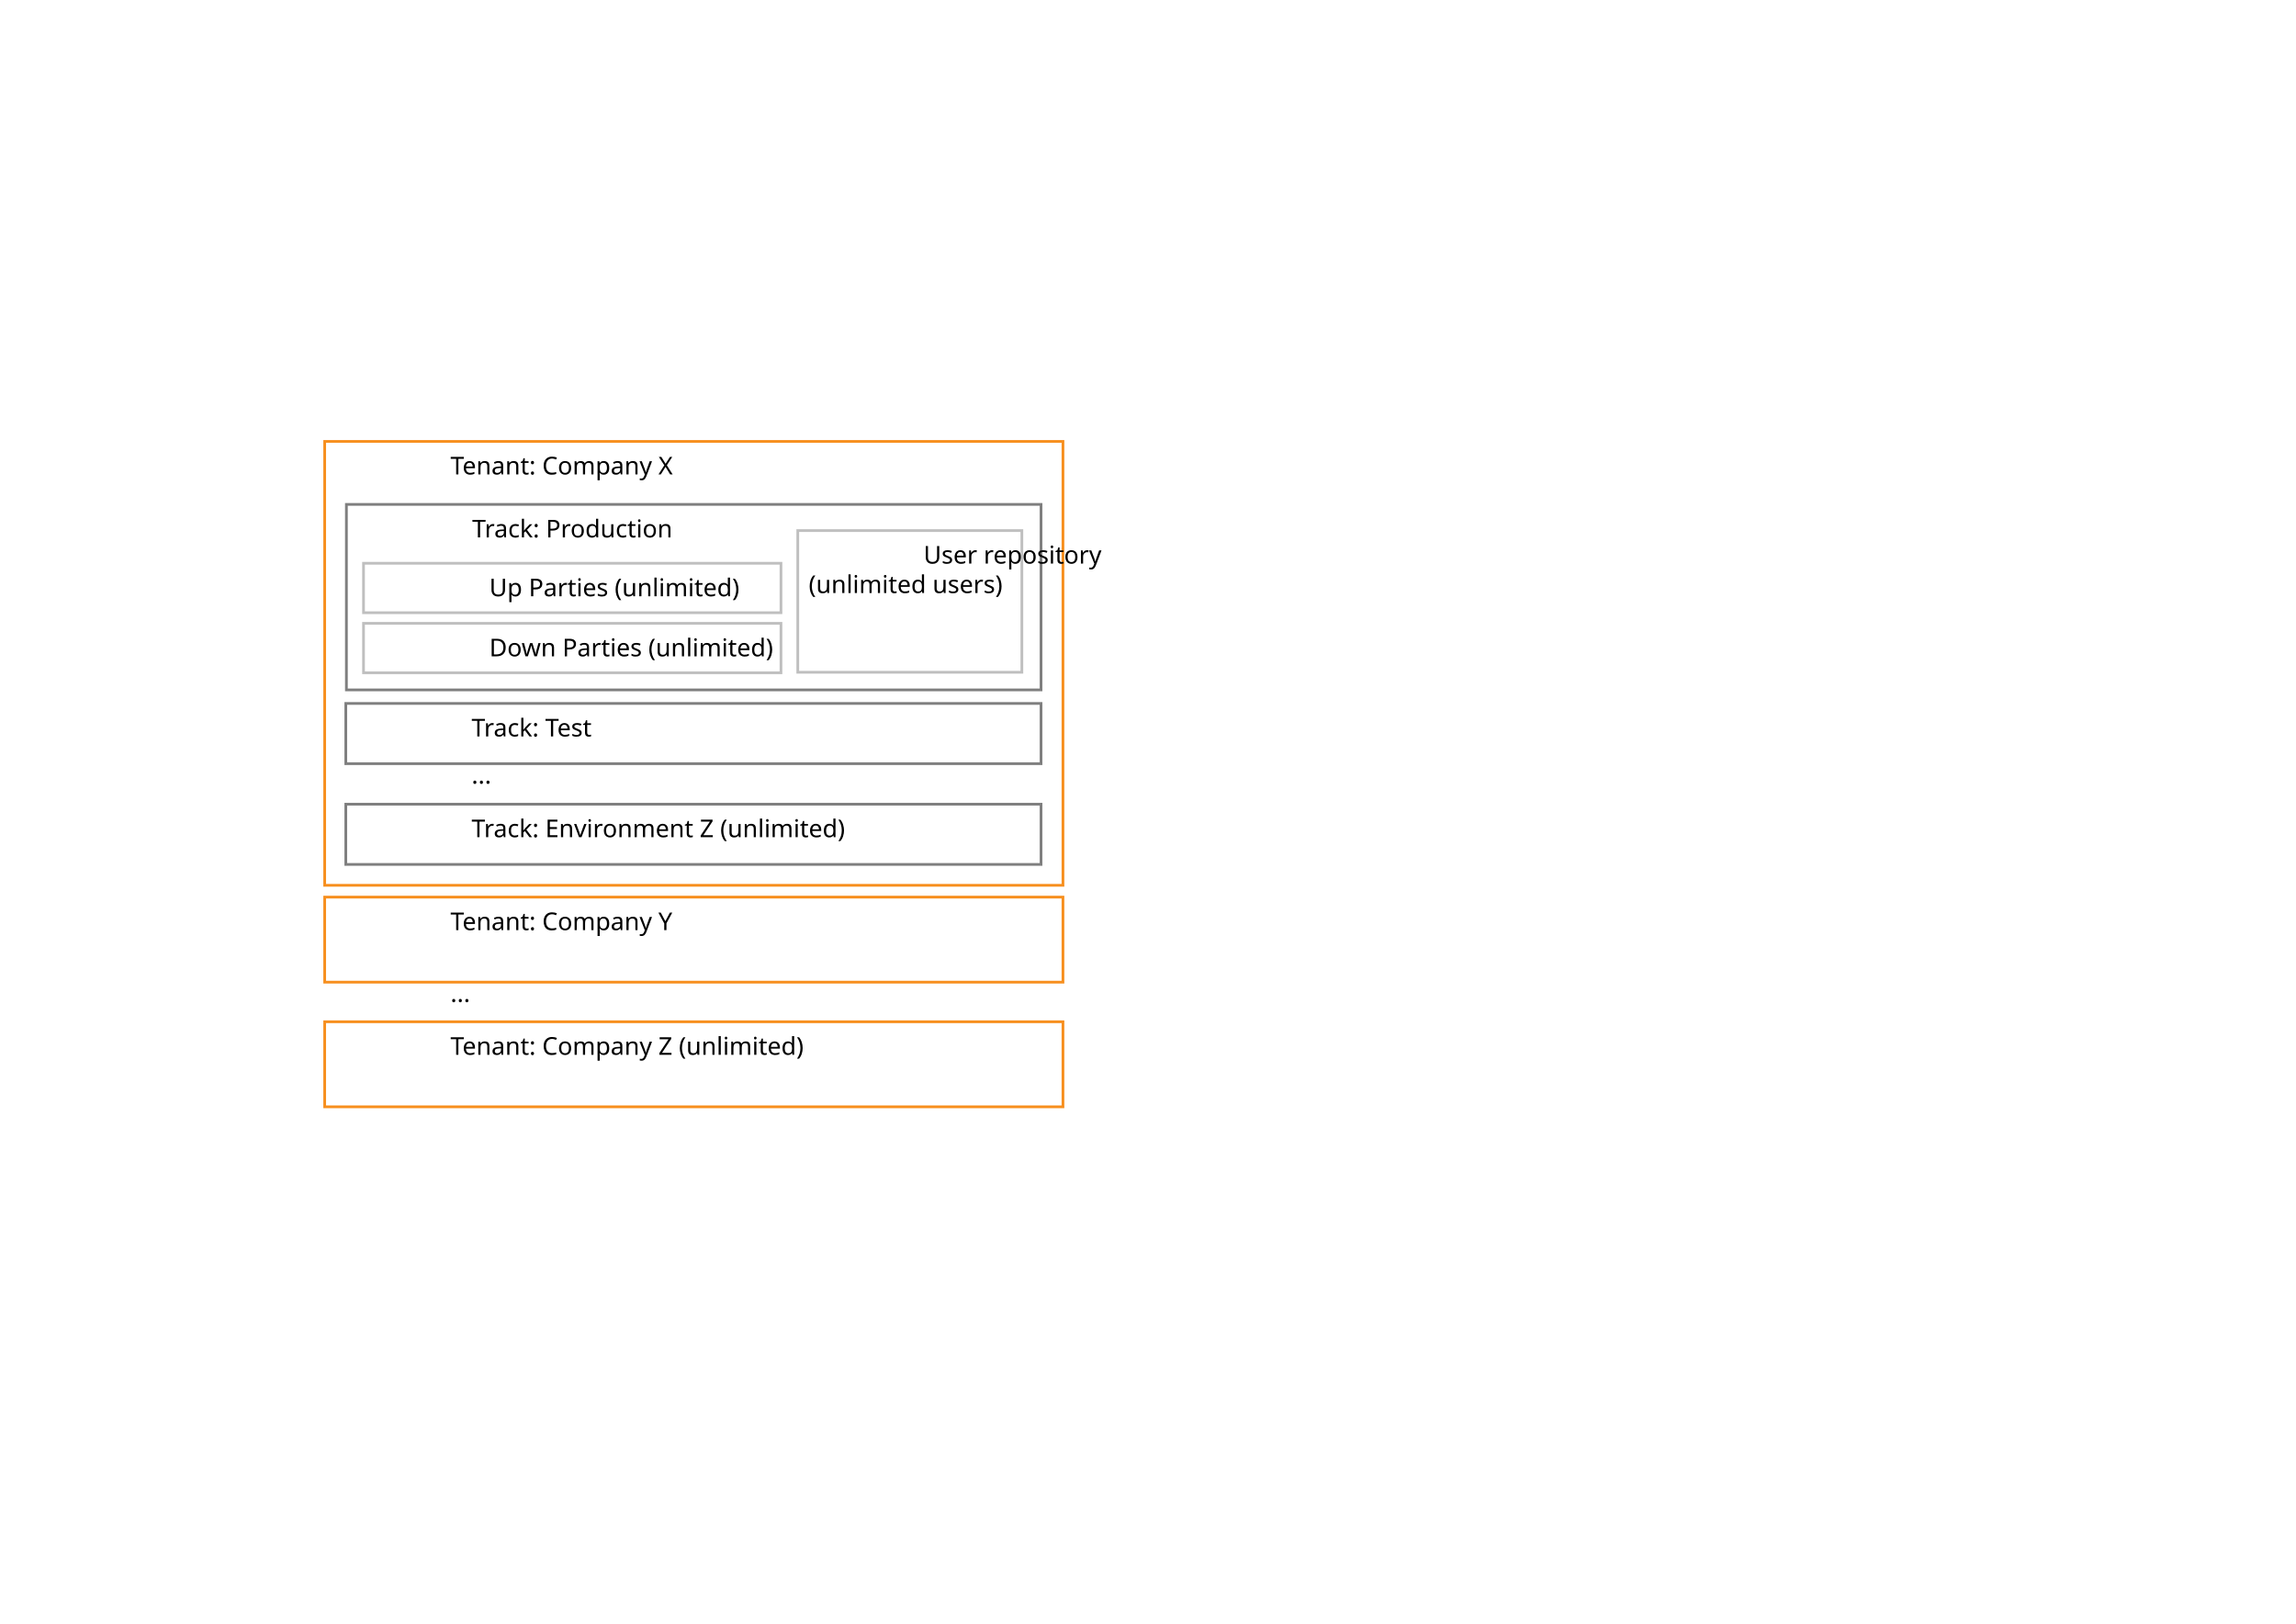
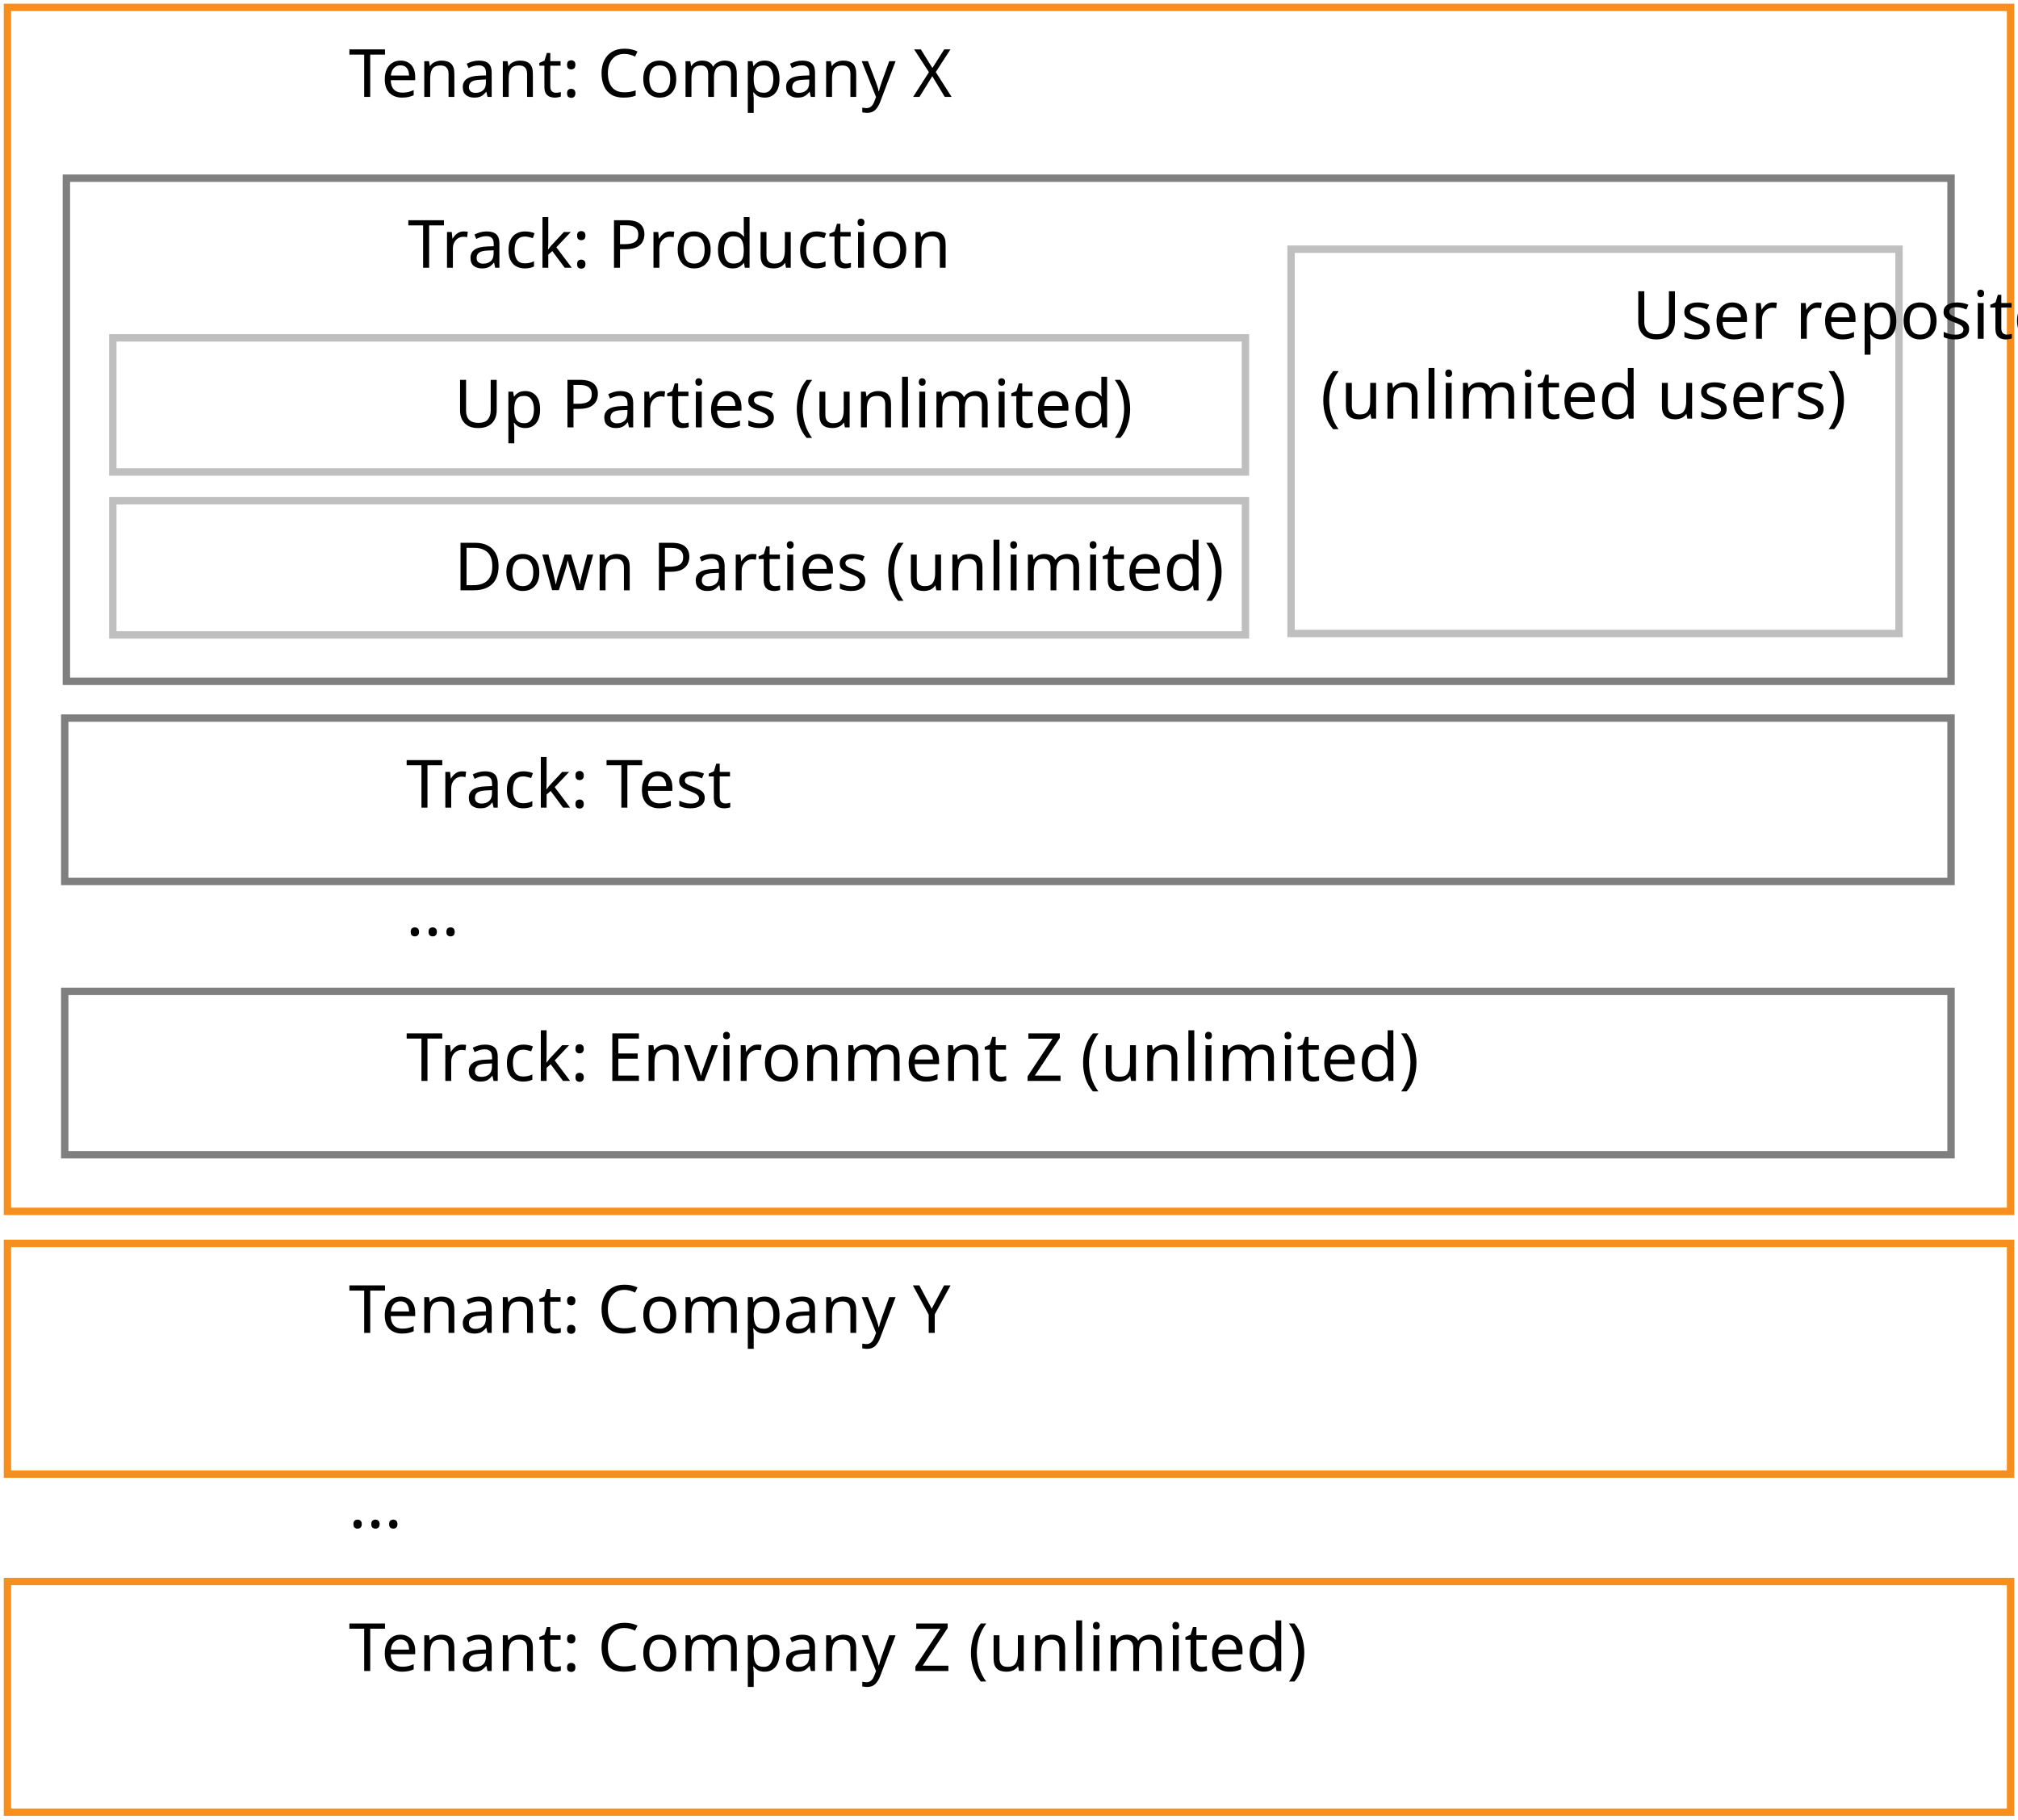
- <svg xmlns="http://www.w3.org/2000/svg" xmlns:ns1="http://schemas.microsoft.com/visio/2003/SVGExtensions/" width="11.693in" height="8.268in" viewBox="0 0 841.89 595.276" xml:space="preserve" color-interpolation-filters="sRGB" class="st7">
-   <ns1:documentProperties ns1:langID="1033" ns1:metric="true" ns1:viewMarkup="false">
-     <ns1:userDefs>
-       <ns1:ud ns1:nameU="msvSubprocessMaster" ns1:prompt="" ns1:val="VT4(Rectangle)" />
-       <ns1:ud ns1:nameU="msvNoAutoConnect" ns1:val="VT0(1):26" />
-     </ns1:userDefs>
-   </ns1:documentProperties>
+ <svg xmlns="http://www.w3.org/2000/svg" xmlns:ns1="http://schemas.microsoft.com/visio/2003/SVGExtensions/" width="3.788in" height="3.416in" viewBox="0 0 272.709 245.942" xml:space="preserve" color-interpolation-filters="sRGB" class="st7">
+   <ns1:documentProperties ns1:langID="1033" ns1:metric="true" ns1:viewMarkup="false" />
  <style type="text/css">
	
		.st1 {fill:none;stroke:#f78f1e;stroke-width:1}
		.st2 {fill:#000000;font-family:Calibri;font-size:0.75em}
		.st3 {fill:none;stroke:none;stroke-width:0.25}
		.st4 {fill:none;stroke:#7f7f7f;stroke-width:1}
		.st5 {fill:none;stroke:#bfbfbf;stroke-width:1}
		.st6 {font-size:1em}
		.st7 {fill:none;fill-rule:evenodd;font-size:12px;overflow:visible;stroke-linecap:square;stroke-miterlimit:3}
	
	</style>
  <g ns1:mID="0" ns1:index="1" ns1:groupContext="foregroundPage">
-     <ns1:userDefs>
-       <ns1:ud ns1:nameU="msvThemeOrder" ns1:val="VT0(0):26" />
-     </ns1:userDefs>
    <ns1:pageProperties ns1:drawingScale="0.0393701" ns1:pageScale="0.0393701" ns1:drawingUnits="24" ns1:shadowOffsetX="8.50394" ns1:shadowOffsetY="-8.50394" />
-     <g id="shape1-1" ns1:mID="1" ns1:groupContext="shape" transform="translate(119.055,-270.717)">
+     <g id="shape1-1" ns1:mID="1" ns1:groupContext="shape" transform="translate(1,-82.2102)">
      <ns1:userDefs>
        <ns1:ud ns1:nameU="visVersion" ns1:val="VT0(15):26" />
      </ns1:userDefs>
      <ns1:textBlock ns1:margins="rect(4,4,4,4)" ns1:tabSpace="42.5197" ns1:verticalAlign="0" />
-       <ns1:textRect cx="135.354" cy="513.91" width="270.71" height="162.732" />
-       <rect x="0" y="432.543" width="270.709" height="162.732" class="st1" />
-       <text x="4" y="444.64" class="st2" ns1:langID="1033">
+       <ns1:textRect cx="135.354" cy="164.576" width="270.71" height="162.732" />
+       <rect x="0" y="83.21" width="270.709" height="162.732" class="st1" />
+       <text x="4" y="95.31" class="st2" ns1:langID="1033">
        <ns1:paragraph />
        <ns1:tabList />Tenant: Company X</text>
    </g>
-     <g id="shape2-4" ns1:mID="2" ns1:groupContext="shape" transform="translate(119.055,-235.209)">
+     <g id="shape2-4" ns1:mID="2" ns1:groupContext="shape" transform="translate(1,-46.7018)">
      <ns1:userDefs>
        <ns1:ud ns1:nameU="visVersion" ns1:val="VT0(15):26" />
      </ns1:userDefs>
      <ns1:textBlock ns1:margins="rect(4,4,4,4)" ns1:tabSpace="42.5197" ns1:verticalAlign="0" />
-       <ns1:textRect cx="135.354" cy="579.686" width="270.71" height="31.179" />
-       <rect x="0" y="564.097" width="270.709" height="31.179" class="st1" />
-       <text x="4" y="576.2" class="st2" ns1:langID="1033">
+       <ns1:textRect cx="135.354" cy="230.353" width="270.71" height="31.179" />
+       <rect x="0" y="214.764" width="270.709" height="31.179" class="st1" />
+       <text x="4" y="226.86" class="st2" ns1:langID="1033">
        <ns1:paragraph />
        <ns1:tabList />Tenant: Company Y</text>
    </g>
-     <g id="shape3-7" ns1:mID="3" ns1:groupContext="shape" transform="translate(119.055,-189.507)">
+     <g id="shape3-7" ns1:mID="3" ns1:groupContext="shape" transform="translate(1,-1)">
      <ns1:userDefs>
        <ns1:ud ns1:nameU="visVersion" ns1:val="VT0(15):26" />
      </ns1:userDefs>
      <ns1:textBlock ns1:margins="rect(4,4,4,4)" ns1:tabSpace="42.5197" ns1:verticalAlign="0" />
-       <ns1:textRect cx="135.354" cy="579.686" width="270.71" height="31.179" />
-       <rect x="0" y="564.097" width="270.709" height="31.179" class="st1" />
-       <text x="4" y="576.2" class="st2" ns1:langID="1033">
+       <ns1:textRect cx="135.354" cy="230.353" width="270.71" height="31.179" />
+       <rect x="0" y="214.764" width="270.709" height="31.179" class="st1" />
+       <text x="4" y="226.86" class="st2" ns1:langID="1033">
        <ns1:paragraph />
        <ns1:tabList />Tenant: Company Z (unlimited)</text>
    </g>
-     <g id="shape4-10" ns1:mID="4" ns1:groupContext="shape" transform="translate(119.055,-221.595)">
+     <g id="shape4-10" ns1:mID="4" ns1:groupContext="shape" transform="translate(1,-33.0876)">
      <ns1:textBlock ns1:margins="rect(4,4,4,4)" ns1:tabSpace="42.5197" />
-       <ns1:textRect cx="33.358" cy="586.21" width="66.72" height="18.131" />
-       <rect x="0" y="577.145" width="66.717" height="18.131" class="st3" />
-       <text x="4" y="588.91" class="st2" ns1:langID="1033">
+       <ns1:textRect cx="33.358" cy="236.877" width="66.72" height="18.131" />
+       <rect x="0" y="227.811" width="66.717" height="18.131" class="st3" />
+       <text x="4" y="239.58" class="st2" ns1:langID="1033">
        <ns1:paragraph />
        <ns1:tabList />...</text>
    </g>
-     <g id="shape6-13" ns1:mID="6" ns1:groupContext="shape" transform="translate(127.019,-342.359)">
+     <g id="shape6-13" ns1:mID="6" ns1:groupContext="shape" transform="translate(8.96396,-153.852)">
      <ns1:userDefs>
        <ns1:ud ns1:nameU="visVersion" ns1:val="VT0(15):26" />
      </ns1:userDefs>
      <ns1:textBlock ns1:margins="rect(4,4,4,4)" ns1:tabSpace="42.5197" ns1:verticalAlign="0" />
-       <ns1:textRect cx="127.351" cy="561.274" width="254.71" height="68.004" />
-       <rect x="0" y="527.272" width="254.702" height="68.004" class="st4" />
-       <text x="4" y="539.37" class="st2" ns1:langID="1033">
+       <ns1:textRect cx="127.351" cy="211.94" width="254.71" height="68.004" />
+       <rect x="0" y="177.938" width="254.702" height="68.004" class="st4" />
+       <text x="4" y="190.04" class="st2" ns1:langID="1033">
        <ns1:paragraph />
        <ns1:tabList />Track: Production</text>
    </g>
-     <g id="shape7-16" ns1:mID="7" ns1:groupContext="shape" transform="translate(126.795,-315.308)">
+     <g id="shape7-16" ns1:mID="7" ns1:groupContext="shape" transform="translate(8.73943,-126.801)">
      <ns1:userDefs>
        <ns1:ud ns1:nameU="visVersion" ns1:val="VT0(15):26" />
      </ns1:userDefs>
      <ns1:textBlock ns1:margins="rect(4,4,4,4)" ns1:tabSpace="42.5197" ns1:verticalAlign="0" />
-       <ns1:textRect cx="127.463" cy="584.234" width="254.93" height="22.082" />
-       <rect x="0" y="573.193" width="254.926" height="22.082" class="st4" />
-       <text x="4" y="585.29" class="st2" ns1:langID="1033">
+       <ns1:textRect cx="127.463" cy="234.901" width="254.93" height="22.082" />
+       <rect x="0" y="223.86" width="254.926" height="22.082" class="st4" />
+       <text x="4" y="235.96" class="st2" ns1:langID="1033">
        <ns1:paragraph />
        <ns1:tabList />Track: Test</text>
    </g>
-     <g id="shape8-19" ns1:mID="8" ns1:groupContext="shape" transform="translate(126.795,-278.37)">
+     <g id="shape8-19" ns1:mID="8" ns1:groupContext="shape" transform="translate(8.73943,-89.863)">
      <ns1:userDefs>
        <ns1:ud ns1:nameU="visVersion" ns1:val="VT0(15):26" />
      </ns1:userDefs>
      <ns1:textBlock ns1:margins="rect(4,4,4,4)" ns1:tabSpace="42.5197" ns1:verticalAlign="0" />
-       <ns1:textRect cx="127.463" cy="584.234" width="254.93" height="22.082" />
-       <rect x="0" y="573.193" width="254.926" height="22.082" class="st4" />
-       <text x="4" y="585.29" class="st2" ns1:langID="1033">
+       <ns1:textRect cx="127.463" cy="234.901" width="254.93" height="22.082" />
+       <rect x="0" y="223.86" width="254.926" height="22.082" class="st4" />
+       <text x="4" y="235.96" class="st2" ns1:langID="1033">
        <ns1:paragraph />
        <ns1:tabList />Track: Environment Z (unlimited)</text>
    </g>
-     <g id="shape9-22" ns1:mID="9" ns1:groupContext="shape" transform="translate(126.795,-301.644)">
+     <g id="shape9-22" ns1:mID="9" ns1:groupContext="shape" transform="translate(8.73943,-113.137)">
      <ns1:textBlock ns1:margins="rect(4,4,4,4)" ns1:tabSpace="42.5197" />
-       <ns1:textRect cx="33.358" cy="586.21" width="66.72" height="18.131" />
-       <rect x="0" y="577.145" width="66.717" height="18.131" class="st3" />
-       <text x="4" y="588.91" class="st2" ns1:langID="1033">
+       <ns1:textRect cx="33.358" cy="236.877" width="66.72" height="18.131" />
+       <rect x="0" y="227.811" width="66.717" height="18.131" class="st3" />
+       <text x="4" y="239.58" class="st2" ns1:langID="1033">
        <ns1:paragraph />
        <ns1:tabList />...</text>
    </g>
-     <g id="shape10-25" ns1:mID="10" ns1:groupContext="shape" transform="translate(292.525,-348.822)">
+     <g id="shape10-25" ns1:mID="10" ns1:groupContext="shape" transform="translate(174.47,-160.315)">
      <ns1:userDefs>
        <ns1:ud ns1:nameU="visVersion" ns1:val="VT0(15):26" />
      </ns1:userDefs>
      <ns1:textBlock ns1:margins="rect(4,4,4,4)" ns1:tabSpace="42.5197" ns1:verticalAlign="0" />
-       <ns1:textRect cx="41.085" cy="569.304" width="82.17" height="51.944" />
-       <rect x="0" y="543.332" width="82.169" height="51.944" class="st5" />
-       <text x="4" y="555.43" class="st2" ns1:langID="1033">
+       <ns1:textRect cx="41.085" cy="219.97" width="82.17" height="51.944" />
+       <rect x="0" y="193.998" width="82.169" height="51.944" class="st5" />
+       <text x="4" y="206.1" class="st2" ns1:langID="1033">
        <ns1:paragraph />
        <ns1:tabList />User repository<ns1:newlineChar />
        <tspan x="4" dy="1.2em" class="st6">(unlimited users)</tspan>
      </text>
    </g>
-     <g id="shape14-29" ns1:mID="14" ns1:groupContext="shape" transform="translate(133.293,-370.653)">
+     <g id="shape14-29" ns1:mID="14" ns1:groupContext="shape" transform="translate(15.2374,-182.146)">
      <ns1:userDefs>
        <ns1:ud ns1:nameU="visVersion" ns1:val="VT0(15):26" />
      </ns1:userDefs>
      <ns1:textBlock ns1:margins="rect(4,4,4,4)" ns1:tabSpace="42.5197" ns1:verticalAlign="0" />
-       <ns1:textRect cx="76.536" cy="586.21" width="153.08" height="18.131" />
-       <rect x="0" y="577.145" width="153.072" height="18.131" class="st5" />
-       <text x="4" y="589.24" class="st2" ns1:langID="1033">
+       <ns1:textRect cx="76.536" cy="236.877" width="153.08" height="18.131" />
+       <rect x="0" y="227.811" width="153.072" height="18.131" class="st5" />
+       <text x="4" y="239.91" class="st2" ns1:langID="1033">
        <ns1:paragraph />
        <ns1:tabList />Up Parties (unlimited)</text>
    </g>
-     <g id="shape15-32" ns1:mID="15" ns1:groupContext="shape" transform="translate(133.293,-348.633)">
+     <g id="shape15-32" ns1:mID="15" ns1:groupContext="shape" transform="translate(15.2374,-160.125)">
      <ns1:userDefs>
        <ns1:ud ns1:nameU="visVersion" ns1:val="VT0(15):26" />
      </ns1:userDefs>
      <ns1:textBlock ns1:margins="rect(4,4,4,4)" ns1:tabSpace="42.5197" ns1:verticalAlign="0" />
-       <ns1:textRect cx="76.536" cy="586.21" width="153.08" height="18.131" />
-       <rect x="0" y="577.145" width="153.072" height="18.131" class="st5" />
-       <text x="4" y="589.24" class="st2" ns1:langID="1033">
+       <ns1:textRect cx="76.536" cy="236.877" width="153.08" height="18.131" />
+       <rect x="0" y="227.811" width="153.072" height="18.131" class="st5" />
+       <text x="4" y="239.91" class="st2" ns1:langID="1033">
        <ns1:paragraph />
        <ns1:tabList />Down Parties (unlimited)</text>
    </g>
  </g>
</svg>
